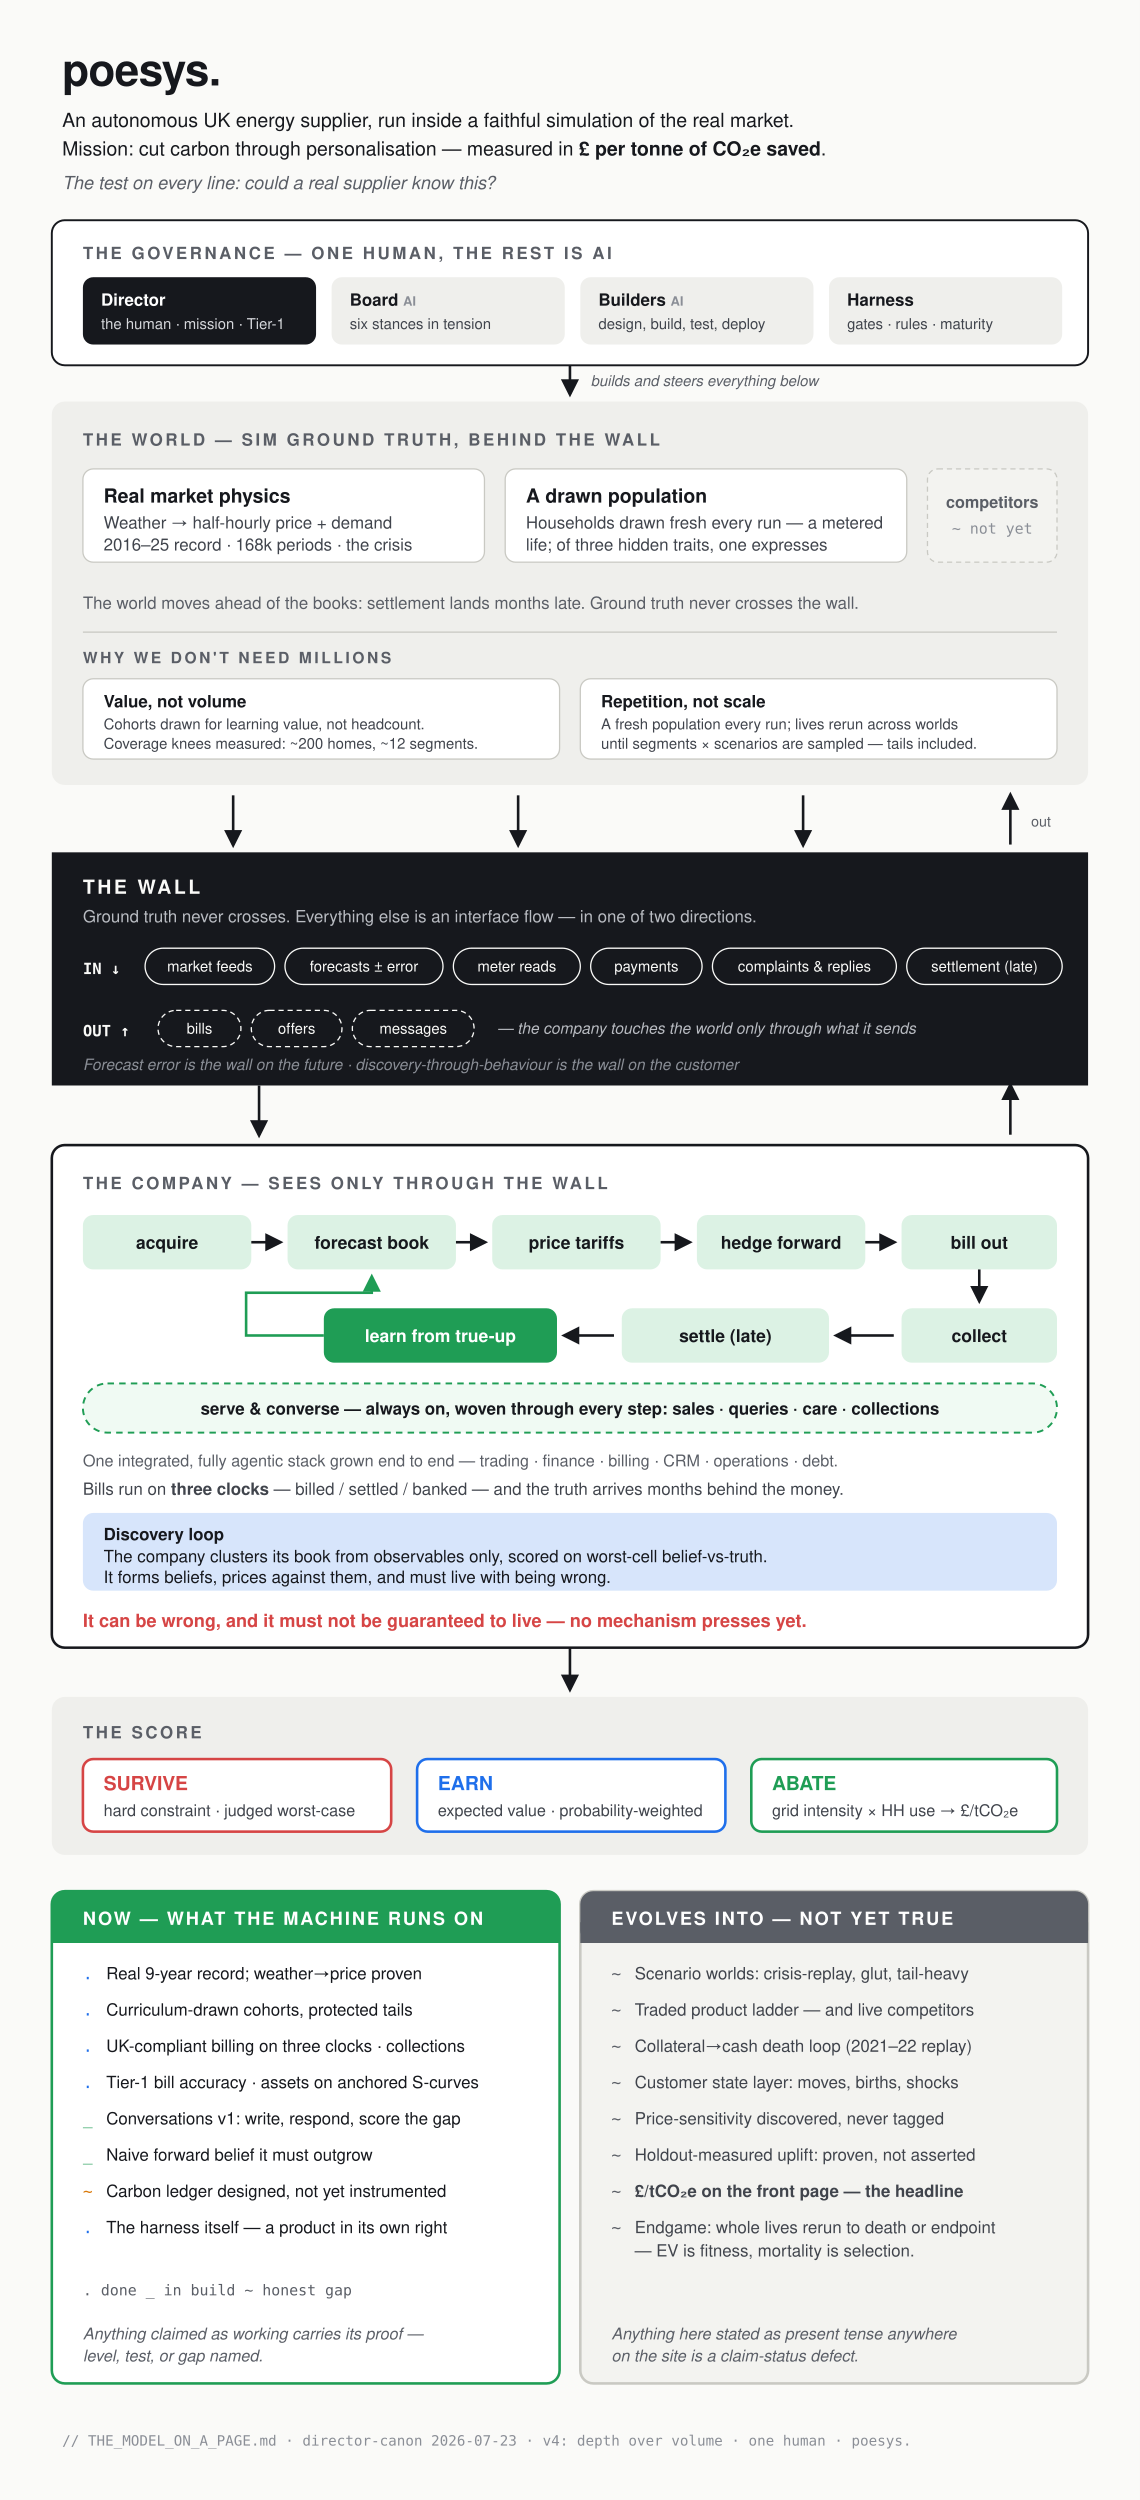
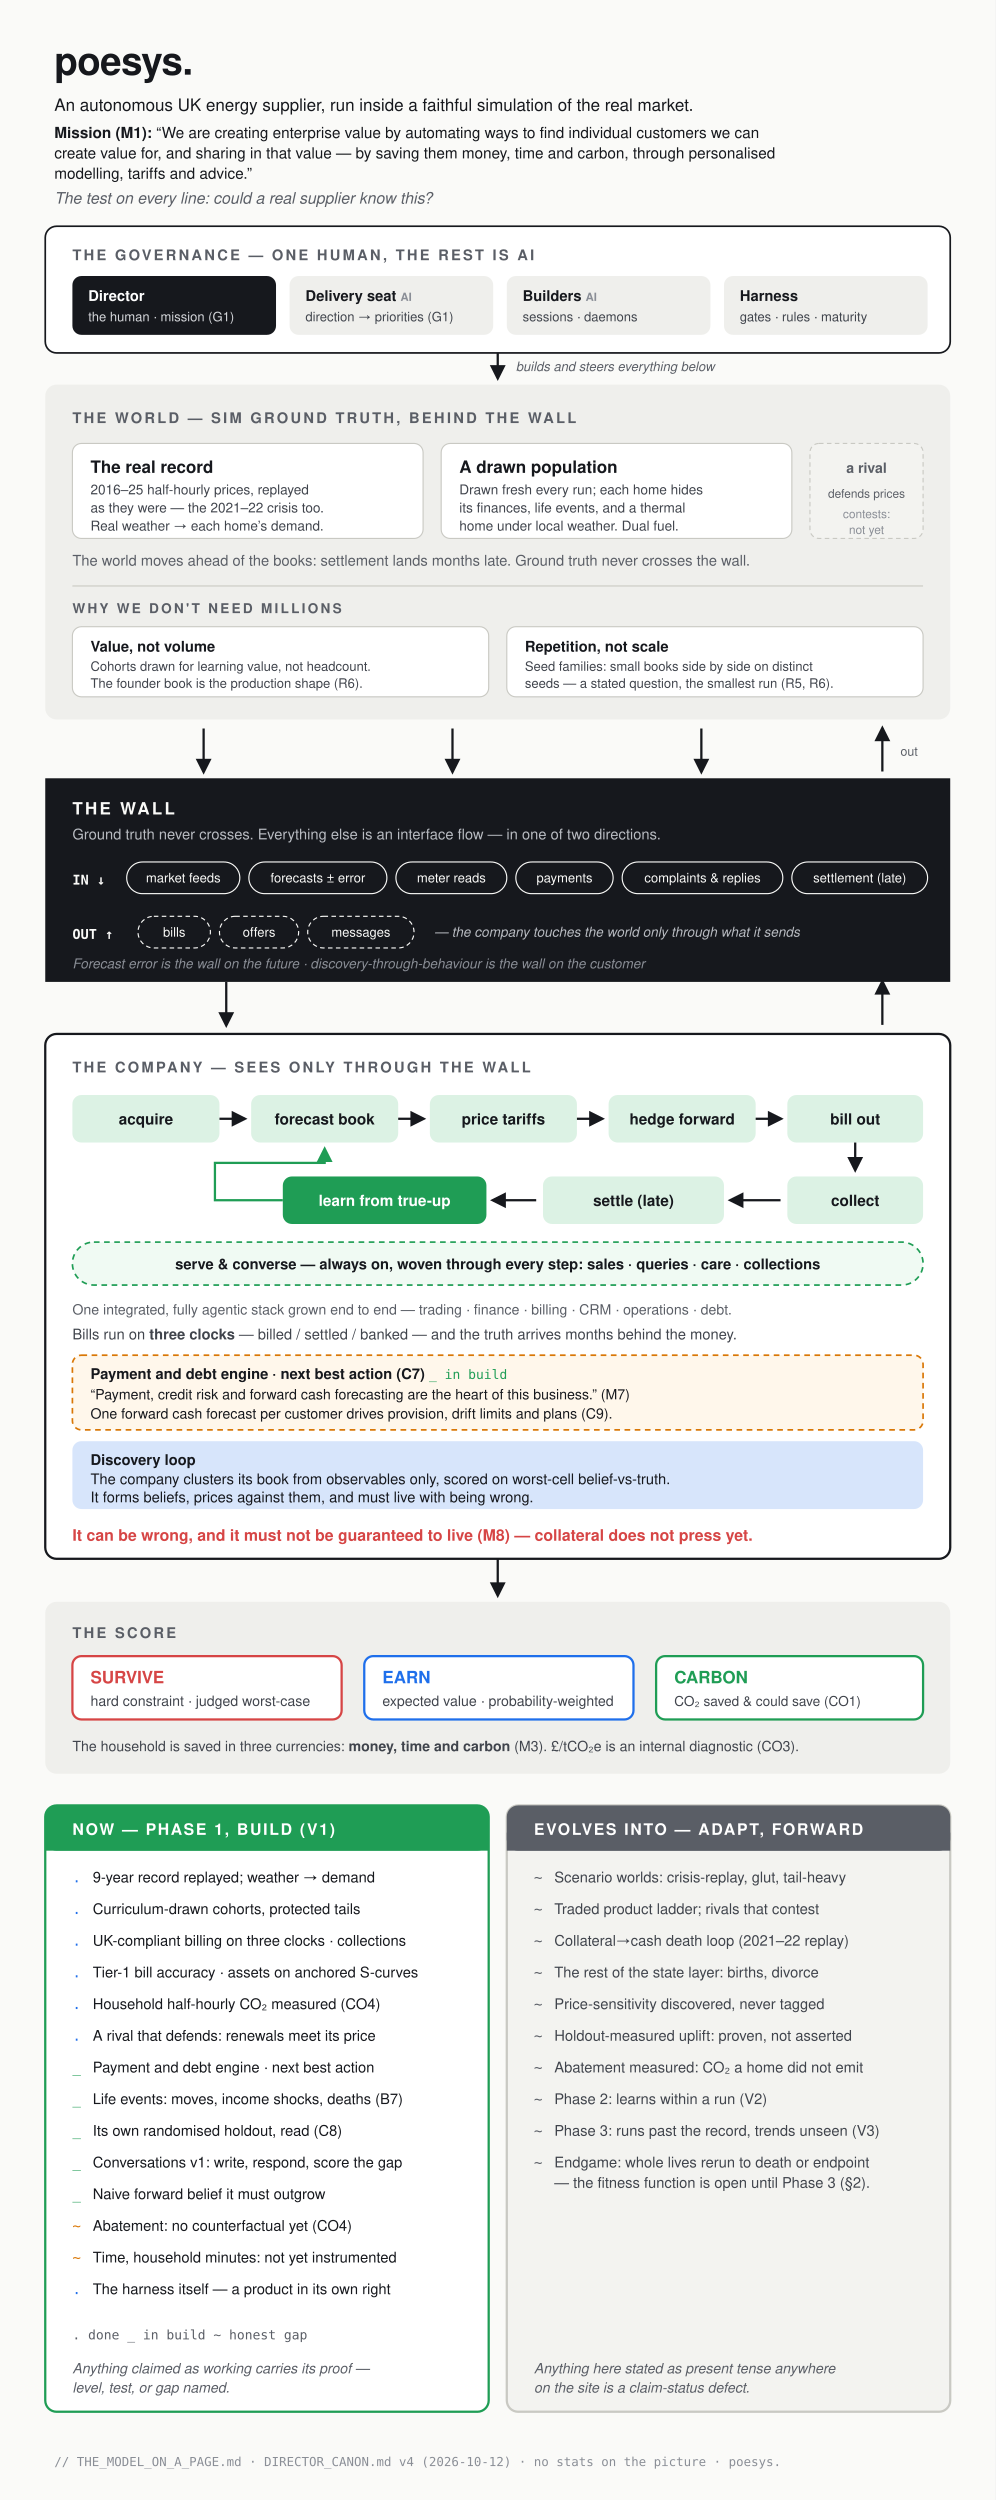
- <svg xmlns="http://www.w3.org/2000/svg" width="880" height="1930" viewBox="0 0 880 1930" font-family="'Helvetica Neue', Helvetica, Arial, sans-serif">
+ <svg xmlns="http://www.w3.org/2000/svg" width="880" height="2210" viewBox="0 0 880 2210" font-family="'Helvetica Neue', Helvetica, Arial, sans-serif">
  <defs>
    <marker id="arr" viewBox="0 0 10 10" refX="8" refY="5" markerWidth="7" markerHeight="7" orient="auto-start-reverse">
      <path d="M0,0 L10,5 L0,10 z" fill="#16181D" />
    </marker>
    <marker id="arrG" viewBox="0 0 10 10" refX="8" refY="5" markerWidth="7" markerHeight="7" orient="auto-start-reverse">
      <path d="M0,0 L10,5 L0,10 z" fill="#1F9D55" />
    </marker>
  </defs>
-   <rect width="880" height="1930" fill="#FAFAF8" />
+   <rect width="880" height="2210" fill="#FAFAF8" />
  <text x="48" y="66" font-size="34" font-weight="700" fill="#16181D" letter-spacing="-0.5">poesys.</text>
  <text x="48" y="98" font-size="15" fill="#16181D">An autonomous UK energy supplier, run inside a faithful simulation of the real market.</text>
-   <text x="48" y="120" font-size="15" fill="#16181D">Mission: cut carbon through personalisation — measured in <tspan font-weight="700">£ per tonne of CO₂e saved</tspan>.</text>
-   <text x="48" y="146" font-size="14" fill="#5A5E66" font-style="italic">The test on every line: could a real supplier know this?</text>
-   <rect x="40" y="170" width="800" height="112" rx="10" fill="#FFFFFF" stroke="#16181D" stroke-width="1.5" />
-   <text x="64" y="200" font-size="13" font-weight="700" fill="#5A5E66" letter-spacing="2">THE GOVERNANCE — ONE HUMAN, THE REST IS AI</text>
+   <text x="48" y="122" font-size="13.5" fill="#16181D">
+     <tspan font-weight="700">Mission (M1):</tspan> “We are creating enterprise value by automating ways to find individual customers we can</text>
+   <text x="48" y="140" font-size="13.5" fill="#16181D">create value for, and sharing in that value — by saving them money, time and carbon, through personalised</text>
+   <text x="48" y="158" font-size="13.5" fill="#16181D">modelling, tariffs and advice.”</text>
+   <text x="48" y="180" font-size="14" fill="#5A5E66" font-style="italic">The test on every line: could a real supplier know this?</text>
+   <rect x="40" y="200" width="800" height="112" rx="10" fill="#FFFFFF" stroke="#16181D" stroke-width="1.5" />
+   <text x="64" y="230" font-size="13" font-weight="700" fill="#5A5E66" letter-spacing="2">THE GOVERNANCE — ONE HUMAN, THE REST IS AI</text>
  <g>
-     <rect x="64" y="214" width="180" height="52" rx="8" fill="#16181D" />
-     <text x="78" y="236" font-size="13" font-weight="700" fill="#FFFFFF">Director</text>
-     <text x="78" y="254" font-size="11.5" fill="#D5D7DB">the human · mission · Tier-1</text>
-     <rect x="256" y="214" width="180" height="52" rx="8" fill="#EFEFEC" />
-     <text x="270" y="236" font-size="13" font-weight="700" fill="#16181D">Board <tspan font-size="10" fill="#8A8E96">AI</tspan>
+     <rect x="64" y="244" width="180" height="52" rx="8" fill="#16181D" />
+     <text x="78" y="266" font-size="13" font-weight="700" fill="#FFFFFF">Director</text>
+     <text x="78" y="284" font-size="11.5" fill="#D5D7DB">the human · mission (G1)</text>
+     <rect x="256" y="244" width="180" height="52" rx="8" fill="#EFEFEC" />
+     <text x="270" y="266" font-size="13" font-weight="700" fill="#16181D">Delivery seat <tspan font-size="10" fill="#8A8E96">AI</tspan>
    </text>
-     <text x="270" y="254" font-size="11.5" fill="#40444C">six stances in tension</text>
-     <rect x="448" y="214" width="180" height="52" rx="8" fill="#EFEFEC" />
-     <text x="462" y="236" font-size="13" font-weight="700" fill="#16181D">Builders <tspan font-size="10" fill="#8A8E96">AI</tspan>
+     <text x="270" y="284" font-size="11.5" fill="#40444C">direction → priorities (G1)</text>
+     <rect x="448" y="244" width="180" height="52" rx="8" fill="#EFEFEC" />
+     <text x="462" y="266" font-size="13" font-weight="700" fill="#16181D">Builders <tspan font-size="10" fill="#8A8E96">AI</tspan>
    </text>
-     <text x="462" y="254" font-size="11.5" fill="#40444C">design, build, test, deploy</text>
-     <rect x="640" y="214" width="180" height="52" rx="8" fill="#EFEFEC" />
-     <text x="654" y="236" font-size="13" font-weight="700" fill="#16181D">Harness</text>
-     <text x="654" y="254" font-size="11.5" fill="#40444C">gates · rules · maturity</text>
-   </g>
-   <line x1="440" y1="282" x2="440" y2="304" stroke="#16181D" stroke-width="2" marker-end="url(#arr)" />
-   <text x="456" y="298" font-size="11.5" fill="#5A5E66" font-style="italic">builds and steers everything below</text>
-   <rect x="40" y="310" width="800" height="296" rx="10" fill="#EFEFEC" />
-   <text x="64" y="344" font-size="13" font-weight="700" fill="#5A5E66" letter-spacing="2">THE WORLD — SIM GROUND TRUTH, BEHIND THE WALL</text>
-   <rect x="64" y="362" width="310" height="72" rx="8" fill="#FFFFFF" stroke="#C9C9C3" />
-   <text x="80" y="388" font-size="15" font-weight="700" fill="#16181D">Real market physics</text>
-   <text x="80" y="408" font-size="13" fill="#40444C">Weather → half-hourly price + demand</text>
-   <text x="80" y="425" font-size="13" fill="#40444C">2016–25 record · 168k periods · the crisis</text>
-   <rect x="390" y="362" width="310" height="72" rx="8" fill="#FFFFFF" stroke="#C9C9C3" />
-   <text x="406" y="388" font-size="15" font-weight="700" fill="#16181D">A drawn population</text>
-   <text x="406" y="408" font-size="13" fill="#40444C">Households drawn fresh every run — a metered</text>
-   <text x="406" y="425" font-size="13" fill="#40444C">life; of three hidden traits, one expresses</text>
-   <rect x="716" y="362" width="100" height="72" rx="8" fill="#F3F3F0" stroke="#C9C9C3" stroke-dasharray="4 3" />
-   <text x="766" y="392" font-size="12.5" font-weight="700" fill="#5A5E66" text-anchor="middle">competitors</text>
-   <text x="766" y="412" font-size="11.5" fill="#8A8E96" text-anchor="middle" font-family="'SF Mono', Menlo, Consolas, monospace">~ not yet</text>
-   <text x="64" y="470" font-size="13" fill="#5A5E66">The world moves ahead of the books: settlement lands months late. Ground truth never crosses the wall.</text>
-   <line x1="64" y1="488" x2="816" y2="488" stroke="#C9C9C3" stroke-width="1" />
-   <text x="64" y="512" font-size="12" font-weight="700" fill="#5A5E66" letter-spacing="2">WHY WE DON'T NEED MILLIONS</text>
-   <rect x="64" y="524" width="368" height="62" rx="8" fill="#FFFFFF" stroke="#C9C9C3" />
-   <text x="80" y="546" font-size="13" font-weight="700" fill="#16181D">Value, not volume</text>
-   <text x="80" y="563" font-size="11.5" fill="#40444C">Cohorts drawn for learning value, not headcount.</text>
-   <text x="80" y="578" font-size="11.5" fill="#40444C">Coverage knees measured: ~200 homes, ~12 segments.</text>
-   <rect x="448" y="524" width="368" height="62" rx="8" fill="#FFFFFF" stroke="#C9C9C3" />
-   <text x="464" y="546" font-size="13" font-weight="700" fill="#16181D">Repetition, not scale</text>
-   <text x="464" y="563" font-size="11.5" fill="#40444C">A fresh population every run; lives rerun across worlds</text>
-   <text x="464" y="578" font-size="11.5" fill="#40444C">until segments × scenarios are sampled — tails included.</text>
-   <line x1="180" y1="614" x2="180" y2="652" stroke="#16181D" stroke-width="2" marker-end="url(#arr)" />
-   <line x1="400" y1="614" x2="400" y2="652" stroke="#16181D" stroke-width="2" marker-end="url(#arr)" />
-   <line x1="620" y1="614" x2="620" y2="652" stroke="#16181D" stroke-width="2" marker-end="url(#arr)" />
-   <line x1="780" y1="652" x2="780" y2="614" stroke="#16181D" stroke-width="2" marker-end="url(#arr)" />
-   <text x="796" y="638" font-size="11" fill="#5A5E66">out</text>
-   <rect x="40" y="658" width="800" height="180" fill="#16181D" />
-   <text x="64" y="690" font-size="15" font-weight="700" fill="#FAFAF8" letter-spacing="2">THE WALL</text>
-   <text x="64" y="712" font-size="13" fill="#B9BCC2">Ground truth never crosses. Everything else is an interface flow — in one of two directions.</text>
-   <text x="64" y="752" font-family="'SF Mono', Menlo, Consolas, monospace" font-size="12" font-weight="700" fill="#FAFAF8">IN ↓</text>
+     <text x="462" y="284" font-size="11.5" fill="#40444C">sessions · daemons</text>
+     <rect x="640" y="244" width="180" height="52" rx="8" fill="#EFEFEC" />
+     <text x="654" y="266" font-size="13" font-weight="700" fill="#16181D">Harness</text>
+     <text x="654" y="284" font-size="11.5" fill="#40444C">gates · rules · maturity</text>
+   </g>
+   <line x1="440" y1="312" x2="440" y2="334" stroke="#16181D" stroke-width="2" marker-end="url(#arr)" />
+   <text x="456" y="328" font-size="11.5" fill="#5A5E66" font-style="italic">builds and steers everything below</text>
+   <rect x="40" y="340" width="800" height="296" rx="10" fill="#EFEFEC" />
+   <text x="64" y="374" font-size="13" font-weight="700" fill="#5A5E66" letter-spacing="2">THE WORLD — SIM GROUND TRUTH, BEHIND THE WALL</text>
+   <rect x="64" y="392" width="310" height="84" rx="8" fill="#FFFFFF" stroke="#C9C9C3" />
+   <text x="80" y="418" font-size="15" font-weight="700" fill="#16181D">The real record</text>
+   <text x="80" y="437" font-size="12" fill="#40444C">2016–25 half-hourly prices, replayed</text>
+   <text x="80" y="453" font-size="12" fill="#40444C">as they were — the 2021–22 crisis too.</text>
+   <text x="80" y="469" font-size="12" fill="#40444C">Real weather → each home’s demand.</text>
+   <rect x="390" y="392" width="310" height="84" rx="8" fill="#FFFFFF" stroke="#C9C9C3" />
+   <text x="406" y="418" font-size="15" font-weight="700" fill="#16181D">A drawn population</text>
+   <text x="406" y="437" font-size="12" fill="#40444C">Drawn fresh every run; each home hides</text>
+   <text x="406" y="453" font-size="12" fill="#40444C">its finances, life events, and a thermal</text>
+   <text x="406" y="469" font-size="12" fill="#40444C">home under local weather. Dual fuel.</text>
+   <rect x="716" y="392" width="100" height="84" rx="8" fill="#F3F3F0" stroke="#C9C9C3" stroke-dasharray="4 3" />
+   <text x="766" y="418" font-size="12.5" font-weight="700" fill="#5A5E66" text-anchor="middle">a rival</text>
+   <text x="766" y="440" font-size="10.5" fill="#5A5E66" text-anchor="middle">defends prices</text>
+   <text x="766" y="458" font-size="10.5" fill="#8A8E96" text-anchor="middle">contests:</text>
+   <text x="766" y="472" font-size="10.5" fill="#8A8E96" text-anchor="middle">not yet</text>
+   <text x="64" y="500" font-size="13" fill="#5A5E66">The world moves ahead of the books: settlement lands months late. Ground truth never crosses the wall.</text>
+   <line x1="64" y1="518" x2="816" y2="518" stroke="#C9C9C3" stroke-width="1" />
+   <text x="64" y="542" font-size="12" font-weight="700" fill="#5A5E66" letter-spacing="2">WHY WE DON'T NEED MILLIONS</text>
+   <rect x="64" y="554" width="368" height="62" rx="8" fill="#FFFFFF" stroke="#C9C9C3" />
+   <text x="80" y="576" font-size="13" font-weight="700" fill="#16181D">Value, not volume</text>
+   <text x="80" y="593" font-size="11.5" fill="#40444C">Cohorts drawn for learning value, not headcount.</text>
+   <text x="80" y="608" font-size="11.5" fill="#40444C">The founder book is the production shape (R6).</text>
+   <rect x="448" y="554" width="368" height="62" rx="8" fill="#FFFFFF" stroke="#C9C9C3" />
+   <text x="464" y="576" font-size="13" font-weight="700" fill="#16181D">Repetition, not scale</text>
+   <text x="464" y="593" font-size="11.5" fill="#40444C">Seed families: small books side by side on distinct</text>
+   <text x="464" y="608" font-size="11.5" fill="#40444C">seeds — a stated question, the smallest run (R5, R6).</text>
+   <line x1="180" y1="644" x2="180" y2="682" stroke="#16181D" stroke-width="2" marker-end="url(#arr)" />
+   <line x1="400" y1="644" x2="400" y2="682" stroke="#16181D" stroke-width="2" marker-end="url(#arr)" />
+   <line x1="620" y1="644" x2="620" y2="682" stroke="#16181D" stroke-width="2" marker-end="url(#arr)" />
+   <line x1="780" y1="682" x2="780" y2="644" stroke="#16181D" stroke-width="2" marker-end="url(#arr)" />
+   <text x="796" y="668" font-size="11" fill="#5A5E66">out</text>
+   <rect x="40" y="688" width="800" height="180" fill="#16181D" />
+   <text x="64" y="720" font-size="15" font-weight="700" fill="#FAFAF8" letter-spacing="2">THE WALL</text>
+   <text x="64" y="742" font-size="13" fill="#B9BCC2">Ground truth never crosses. Everything else is an interface flow — in one of two directions.</text>
+   <text x="64" y="782" font-family="'SF Mono', Menlo, Consolas, monospace" font-size="12" font-weight="700" fill="#FAFAF8">IN ↓</text>
  <g font-size="11.5" fill="#FAFAF8">
-     <rect x="112" y="732" width="100" height="28" rx="14" fill="none" stroke="#FAFAF8" />
-     <text x="162" y="750" text-anchor="middle">market feeds</text>
-     <rect x="220" y="732" width="122" height="28" rx="14" fill="none" stroke="#FAFAF8" />
-     <text x="281" y="750" text-anchor="middle">forecasts ± error</text>
-     <rect x="350" y="732" width="98" height="28" rx="14" fill="none" stroke="#FAFAF8" />
-     <text x="399" y="750" text-anchor="middle">meter reads</text>
-     <rect x="456" y="732" width="86" height="28" rx="14" fill="none" stroke="#FAFAF8" />
-     <text x="499" y="750" text-anchor="middle">payments</text>
-     <rect x="550" y="732" width="142" height="28" rx="14" fill="none" stroke="#FAFAF8" />
-     <text x="621" y="750" text-anchor="middle">complaints &amp; replies</text>
-     <rect x="700" y="732" width="120" height="28" rx="14" fill="none" stroke="#FAFAF8" />
-     <text x="760" y="750" text-anchor="middle">settlement (late)</text>
-   </g>
-   <text x="64" y="800" font-family="'SF Mono', Menlo, Consolas, monospace" font-size="12" font-weight="700" fill="#FAFAF8">OUT ↑</text>
+     <rect x="112" y="762" width="100" height="28" rx="14" fill="none" stroke="#FAFAF8" />
+     <text x="162" y="780" text-anchor="middle">market feeds</text>
+     <rect x="220" y="762" width="122" height="28" rx="14" fill="none" stroke="#FAFAF8" />
+     <text x="281" y="780" text-anchor="middle">forecasts ± error</text>
+     <rect x="350" y="762" width="98" height="28" rx="14" fill="none" stroke="#FAFAF8" />
+     <text x="399" y="780" text-anchor="middle">meter reads</text>
+     <rect x="456" y="762" width="86" height="28" rx="14" fill="none" stroke="#FAFAF8" />
+     <text x="499" y="780" text-anchor="middle">payments</text>
+     <rect x="550" y="762" width="142" height="28" rx="14" fill="none" stroke="#FAFAF8" />
+     <text x="621" y="780" text-anchor="middle">complaints &amp; replies</text>
+     <rect x="700" y="762" width="120" height="28" rx="14" fill="none" stroke="#FAFAF8" />
+     <text x="760" y="780" text-anchor="middle">settlement (late)</text>
+   </g>
+   <text x="64" y="830" font-family="'SF Mono', Menlo, Consolas, monospace" font-size="12" font-weight="700" fill="#FAFAF8">OUT ↑</text>
  <g font-size="11.5" fill="#FAFAF8">
-     <rect x="122" y="780" width="64" height="28" rx="14" fill="none" stroke="#FAFAF8" stroke-dasharray="4 3" />
-     <text x="154" y="798" text-anchor="middle">bills</text>
-     <rect x="194" y="780" width="70" height="28" rx="14" fill="none" stroke="#FAFAF8" stroke-dasharray="4 3" />
-     <text x="229" y="798" text-anchor="middle">offers</text>
-     <rect x="272" y="780" width="94" height="28" rx="14" fill="none" stroke="#FAFAF8" stroke-dasharray="4 3" />
-     <text x="319" y="798" text-anchor="middle">messages</text>
-   </g>
-   <text x="384" y="798" font-size="12" fill="#B9BCC2" font-style="italic">— the company touches the world only through what it sends</text>
-   <text x="64" y="826" font-size="12" fill="#8A8E96" font-style="italic">Forecast error is the wall on the future · discovery-through-behaviour is the wall on the customer</text>
-   <line x1="200" y1="838" x2="200" y2="876" stroke="#16181D" stroke-width="2" marker-end="url(#arr)" />
-   <line x1="780" y1="876" x2="780" y2="838" stroke="#16181D" stroke-width="2" marker-end="url(#arr)" />
-   <rect x="40" y="884" width="800" height="388" rx="10" fill="#FFFFFF" stroke="#16181D" stroke-width="2" />
-   <text x="64" y="918" font-size="13" font-weight="700" fill="#5A5E66" letter-spacing="2">THE COMPANY — SEES ONLY THROUGH THE WALL</text>
+     <rect x="122" y="810" width="64" height="28" rx="14" fill="none" stroke="#FAFAF8" stroke-dasharray="4 3" />
+     <text x="154" y="828" text-anchor="middle">bills</text>
+     <rect x="194" y="810" width="70" height="28" rx="14" fill="none" stroke="#FAFAF8" stroke-dasharray="4 3" />
+     <text x="229" y="828" text-anchor="middle">offers</text>
+     <rect x="272" y="810" width="94" height="28" rx="14" fill="none" stroke="#FAFAF8" stroke-dasharray="4 3" />
+     <text x="319" y="828" text-anchor="middle">messages</text>
+   </g>
+   <text x="384" y="828" font-size="12" fill="#B9BCC2" font-style="italic">— the company touches the world only through what it sends</text>
+   <text x="64" y="856" font-size="12" fill="#8A8E96" font-style="italic">Forecast error is the wall on the future · discovery-through-behaviour is the wall on the customer</text>
+   <line x1="200" y1="868" x2="200" y2="906" stroke="#16181D" stroke-width="2" marker-end="url(#arr)" />
+   <line x1="780" y1="906" x2="780" y2="868" stroke="#16181D" stroke-width="2" marker-end="url(#arr)" />
+   <rect x="40" y="914" width="800" height="464" rx="10" fill="#FFFFFF" stroke="#16181D" stroke-width="2" />
+   <text x="64" y="948" font-size="13" font-weight="700" fill="#5A5E66" letter-spacing="2">THE COMPANY — SEES ONLY THROUGH THE WALL</text>
  <g font-size="13.5" font-weight="600" fill="#16181D">
-     <rect x="64" y="938" width="130" height="42" rx="8" fill="#DCF2E4" />
-     <text x="129" y="964" text-anchor="middle">acquire</text>
-     <rect x="222" y="938" width="130" height="42" rx="8" fill="#DCF2E4" />
-     <text x="287" y="964" text-anchor="middle">forecast book</text>
-     <rect x="380" y="938" width="130" height="42" rx="8" fill="#DCF2E4" />
-     <text x="445" y="964" text-anchor="middle">price tariffs</text>
-     <rect x="538" y="938" width="130" height="42" rx="8" fill="#DCF2E4" />
-     <text x="603" y="964" text-anchor="middle">hedge forward</text>
-     <rect x="696" y="938" width="120" height="42" rx="8" fill="#DCF2E4" />
-     <text x="756" y="964" text-anchor="middle">bill out</text>
+     <rect x="64" y="968" width="130" height="42" rx="8" fill="#DCF2E4" />
+     <text x="129" y="994" text-anchor="middle">acquire</text>
+     <rect x="222" y="968" width="130" height="42" rx="8" fill="#DCF2E4" />
+     <text x="287" y="994" text-anchor="middle">forecast book</text>
+     <rect x="380" y="968" width="130" height="42" rx="8" fill="#DCF2E4" />
+     <text x="445" y="994" text-anchor="middle">price tariffs</text>
+     <rect x="538" y="968" width="130" height="42" rx="8" fill="#DCF2E4" />
+     <text x="603" y="994" text-anchor="middle">hedge forward</text>
+     <rect x="696" y="968" width="120" height="42" rx="8" fill="#DCF2E4" />
+     <text x="756" y="994" text-anchor="middle">bill out</text>
  </g>
  <g stroke="#16181D" stroke-width="2">
-     <line x1="194" y1="959" x2="216" y2="959" marker-end="url(#arr)" />
-     <line x1="352" y1="959" x2="374" y2="959" marker-end="url(#arr)" />
-     <line x1="510" y1="959" x2="532" y2="959" marker-end="url(#arr)" />
-     <line x1="668" y1="959" x2="690" y2="959" marker-end="url(#arr)" />
-   </g>
-   <path d="M 756 980 L 756 1004" stroke="#16181D" stroke-width="2" fill="none" marker-end="url(#arr)" />
+     <line x1="194" y1="989" x2="216" y2="989" marker-end="url(#arr)" />
+     <line x1="352" y1="989" x2="374" y2="989" marker-end="url(#arr)" />
+     <line x1="510" y1="989" x2="532" y2="989" marker-end="url(#arr)" />
+     <line x1="668" y1="989" x2="690" y2="989" marker-end="url(#arr)" />
+   </g>
+   <path d="M 756 1010 L 756 1034" stroke="#16181D" stroke-width="2" fill="none" marker-end="url(#arr)" />
  <g font-size="13.5" font-weight="600" fill="#16181D">
-     <rect x="696" y="1010" width="120" height="42" rx="8" fill="#DCF2E4" />
-     <text x="756" y="1036" text-anchor="middle">collect</text>
-     <rect x="480" y="1010" width="160" height="42" rx="8" fill="#DCF2E4" />
-     <text x="560" y="1036" text-anchor="middle">settle (late)</text>
-     <rect x="250" y="1010" width="180" height="42" rx="8" fill="#1F9D55" />
-     <text x="340" y="1036" text-anchor="middle" fill="#FFFFFF">learn from true-up</text>
+     <rect x="696" y="1040" width="120" height="42" rx="8" fill="#DCF2E4" />
+     <text x="756" y="1066" text-anchor="middle">collect</text>
+     <rect x="480" y="1040" width="160" height="42" rx="8" fill="#DCF2E4" />
+     <text x="560" y="1066" text-anchor="middle">settle (late)</text>
+     <rect x="250" y="1040" width="180" height="42" rx="8" fill="#1F9D55" />
+     <text x="340" y="1066" text-anchor="middle" fill="#FFFFFF">learn from true-up</text>
  </g>
  <g stroke="#16181D" stroke-width="2">
-     <line x1="690" y1="1031" x2="646" y2="1031" marker-end="url(#arr)" />
-     <line x1="474" y1="1031" x2="436" y2="1031" marker-end="url(#arr)" />
-   </g>
-   <path d="M 250 1031 L 190 1031 L 190 998 L 287 998 L 287 986" stroke="#1F9D55" stroke-width="2" fill="none" marker-end="url(#arrG)" />
-   <rect x="64" y="1068" width="752" height="38" rx="19" fill="#F0FAF3" stroke="#1F9D55" stroke-width="1.5" stroke-dasharray="5 4" />
-   <text x="440" y="1092" font-size="13" font-weight="600" fill="#16181D" text-anchor="middle">serve &amp; converse — always on, woven through every step: sales · queries · care · collections</text>
-   <text x="64" y="1132" font-size="12.5" fill="#5A5E66">One integrated, fully agentic stack grown end to end — trading · finance · billing · CRM · operations · debt.</text>
-   <text x="64" y="1154" font-size="13" fill="#40444C">Bills run on <tspan font-weight="700">three clocks</tspan> — billed / settled / banked — and the truth arrives months behind the money.</text>
-   <rect x="64" y="1168" width="752" height="60" rx="8" fill="#D7E5FB" />
-   <text x="80" y="1189" font-size="13" font-weight="700" fill="#16181D">Discovery loop</text>
-   <text x="80" y="1206" font-size="13" fill="#16181D">The company clusters its book from observables only, scored on worst-cell belief-vs-truth.</text>
-   <text x="80" y="1222" font-size="13" fill="#16181D">It forms beliefs, prices against them, and must live with being wrong.</text>
-   <text x="64" y="1256" font-size="14" font-weight="700" fill="#D64545">It can be wrong, and it must not be guaranteed to live — no mechanism presses yet.</text>
-   <line x1="440" y1="1272" x2="440" y2="1304" stroke="#16181D" stroke-width="2" marker-end="url(#arr)" />
-   <rect x="40" y="1310" width="800" height="122" rx="10" fill="#EFEFEC" />
-   <text x="64" y="1342" font-size="13" font-weight="700" fill="#5A5E66" letter-spacing="2">THE SCORE</text>
-   <rect x="64" y="1358" width="238" height="56" rx="8" fill="#FFFFFF" stroke="#D64545" stroke-width="2" />
-   <text x="80" y="1382" font-size="15" font-weight="700" fill="#D64545">SURVIVE</text>
-   <text x="80" y="1402" font-size="12.5" fill="#40444C">hard constraint · judged worst-case</text>
-   <rect x="322" y="1358" width="238" height="56" rx="8" fill="#FFFFFF" stroke="#1F6FEB" stroke-width="2" />
-   <text x="338" y="1382" font-size="15" font-weight="700" fill="#1F6FEB">EARN</text>
-   <text x="338" y="1402" font-size="12.5" fill="#40444C">expected value · probability-weighted</text>
-   <rect x="580" y="1358" width="236" height="56" rx="8" fill="#FFFFFF" stroke="#1F9D55" stroke-width="2" />
-   <text x="596" y="1382" font-size="15" font-weight="700" fill="#1F9D55">ABATE</text>
-   <text x="596" y="1402" font-size="12.5" fill="#40444C">grid intensity × HH use → £/tCO₂e</text>
-   <rect x="40" y="1460" width="392" height="380" rx="10" fill="#FFFFFF" stroke="#1F9D55" stroke-width="2" />
-   <rect x="40" y="1460" width="392" height="40" rx="10" fill="#1F9D55" />
-   <rect x="40" y="1484" width="392" height="16" fill="#1F9D55" />
-   <text x="64" y="1486" font-size="14" font-weight="700" fill="#FFFFFF" letter-spacing="1.5">NOW — WHAT THE MACHINE RUNS ON</text>
+     <line x1="690" y1="1061" x2="646" y2="1061" marker-end="url(#arr)" />
+     <line x1="474" y1="1061" x2="436" y2="1061" marker-end="url(#arr)" />
+   </g>
+   <path d="M 250 1061 L 190 1061 L 190 1028 L 287 1028 L 287 1016" stroke="#1F9D55" stroke-width="2" fill="none" marker-end="url(#arrG)" />
+   <rect x="64" y="1098" width="752" height="38" rx="19" fill="#F0FAF3" stroke="#1F9D55" stroke-width="1.5" stroke-dasharray="5 4" />
+   <text x="440" y="1122" font-size="13" font-weight="600" fill="#16181D" text-anchor="middle">serve &amp; converse — always on, woven through every step: sales · queries · care · collections</text>
+   <text x="64" y="1162" font-size="12.5" fill="#5A5E66">One integrated, fully agentic stack grown end to end — trading · finance · billing · CRM · operations · debt.</text>
+   <text x="64" y="1184" font-size="13" fill="#40444C">Bills run on <tspan font-weight="700">three clocks</tspan> — billed / settled / banked — and the truth arrives months behind the money.</text>
+   <rect x="64" y="1198" width="752" height="66" rx="8" fill="#FFF7EB" stroke="#D97706" stroke-width="1.5" stroke-dasharray="5 4" />
+   <text x="80" y="1219" font-size="13" font-weight="700" fill="#16181D">Payment and debt engine · next best action (C7) <tspan font-family="'SF Mono', Menlo, Consolas, monospace" font-size="11.5" font-weight="400" fill="#1F9D55">_ in build</tspan>
+   </text>
+   <text x="80" y="1237" font-size="12.5" fill="#16181D">“Payment, credit risk and forward cash forecasting are the heart of this business.” (M7)</text>
+   <text x="80" y="1254" font-size="12.5" fill="#16181D">One forward cash forecast per customer drives provision, drift limits and plans (C9).</text>
+   <rect x="64" y="1274" width="752" height="60" rx="8" fill="#D7E5FB" />
+   <text x="80" y="1295" font-size="13" font-weight="700" fill="#16181D">Discovery loop</text>
+   <text x="80" y="1312" font-size="13" fill="#16181D">The company clusters its book from observables only, scored on worst-cell belief-vs-truth.</text>
+   <text x="80" y="1328" font-size="13" fill="#16181D">It forms beliefs, prices against them, and must live with being wrong.</text>
+   <text x="64" y="1362" font-size="14" font-weight="700" fill="#D64545">It can be wrong, and it must not be guaranteed to live (M8) — collateral does not press yet.</text>
+   <line x1="440" y1="1378" x2="440" y2="1410" stroke="#16181D" stroke-width="2" marker-end="url(#arr)" />
+   <rect x="40" y="1416" width="800" height="152" rx="10" fill="#EFEFEC" />
+   <text x="64" y="1448" font-size="13" font-weight="700" fill="#5A5E66" letter-spacing="2">THE SCORE</text>
+   <rect x="64" y="1464" width="238" height="56" rx="8" fill="#FFFFFF" stroke="#D64545" stroke-width="2" />
+   <text x="80" y="1488" font-size="15" font-weight="700" fill="#D64545">SURVIVE</text>
+   <text x="80" y="1508" font-size="12.5" fill="#40444C">hard constraint · judged worst-case</text>
+   <rect x="322" y="1464" width="238" height="56" rx="8" fill="#FFFFFF" stroke="#1F6FEB" stroke-width="2" />
+   <text x="338" y="1488" font-size="15" font-weight="700" fill="#1F6FEB">EARN</text>
+   <text x="338" y="1508" font-size="12.5" fill="#40444C">expected value · probability-weighted</text>
+   <rect x="580" y="1464" width="236" height="56" rx="8" fill="#FFFFFF" stroke="#1F9D55" stroke-width="2" />
+   <text x="596" y="1488" font-size="15" font-weight="700" fill="#1F9D55">CARBON</text>
+   <text x="596" y="1508" font-size="12" fill="#40444C">CO₂ saved &amp; could save (CO1)</text>
+   <text x="64" y="1548" font-size="12.5" fill="#40444C">The household is saved in three currencies: <tspan font-weight="700">money, time and carbon</tspan> (M3). £/tCO₂e is an internal diagnostic (CO3).</text>
+   <rect x="40" y="1596" width="392" height="536" rx="10" fill="#FFFFFF" stroke="#1F9D55" stroke-width="2" />
+   <rect x="40" y="1596" width="392" height="40" rx="10" fill="#1F9D55" />
+   <rect x="40" y="1620" width="392" height="16" fill="#1F9D55" />
+   <text x="64" y="1622" font-size="14" font-weight="700" fill="#FFFFFF" letter-spacing="1.5">NOW — PHASE 1, BUILD (V1)</text>
  <g font-family="'SF Mono', Menlo, Consolas, monospace" font-size="12.5">
-     <text x="64" y="1528" fill="#1F6FEB">.</text>
-     <text x="82" y="1528" font-family="'Helvetica Neue', Helvetica, Arial, sans-serif" font-size="13" fill="#16181D">Real 9-year record; weather→price proven</text>
-     <text x="64" y="1556" fill="#1F6FEB">.</text>
-     <text x="82" y="1556" font-family="'Helvetica Neue', Helvetica, Arial, sans-serif" font-size="13" fill="#16181D">Curriculum-drawn cohorts, protected tails</text>
-     <text x="64" y="1584" fill="#1F6FEB">.</text>
-     <text x="82" y="1584" font-family="'Helvetica Neue', Helvetica, Arial, sans-serif" font-size="13" fill="#16181D">UK-compliant billing on three clocks · collections</text>
-     <text x="64" y="1612" fill="#1F6FEB">.</text>
-     <text x="82" y="1612" font-family="'Helvetica Neue', Helvetica, Arial, sans-serif" font-size="13" fill="#16181D">Tier-1 bill accuracy · assets on anchored S-curves</text>
-     <text x="64" y="1640" fill="#1F9D55">_</text>
-     <text x="82" y="1640" font-family="'Helvetica Neue', Helvetica, Arial, sans-serif" font-size="13" fill="#16181D">Conversations v1: write, respond, score the gap</text>
-     <text x="64" y="1668" fill="#1F9D55">_</text>
-     <text x="82" y="1668" font-family="'Helvetica Neue', Helvetica, Arial, sans-serif" font-size="13" fill="#16181D">Naive forward belief it must outgrow</text>
-     <text x="64" y="1696" fill="#D97706">~</text>
-     <text x="82" y="1696" font-family="'Helvetica Neue', Helvetica, Arial, sans-serif" font-size="13" fill="#16181D">Carbon ledger designed, not yet instrumented</text>
-     <text x="64" y="1724" fill="#1F6FEB">.</text>
-     <text x="82" y="1724" font-family="'Helvetica Neue', Helvetica, Arial, sans-serif" font-size="13" fill="#16181D">The harness itself — a product in its own right</text>
+     <text x="64" y="1664" fill="#1F6FEB">.</text>
+     <text x="82" y="1664" font-family="'Helvetica Neue', Helvetica, Arial, sans-serif" font-size="13" fill="#16181D">9-year record replayed; weather → demand</text>
+     <text x="64" y="1692" fill="#1F6FEB">.</text>
+     <text x="82" y="1692" font-family="'Helvetica Neue', Helvetica, Arial, sans-serif" font-size="13" fill="#16181D">Curriculum-drawn cohorts, protected tails</text>
+     <text x="64" y="1720" fill="#1F6FEB">.</text>
+     <text x="82" y="1720" font-family="'Helvetica Neue', Helvetica, Arial, sans-serif" font-size="13" fill="#16181D">UK-compliant billing on three clocks · collections</text>
+     <text x="64" y="1748" fill="#1F6FEB">.</text>
+     <text x="82" y="1748" font-family="'Helvetica Neue', Helvetica, Arial, sans-serif" font-size="13" fill="#16181D">Tier-1 bill accuracy · assets on anchored S-curves</text>
+     <text x="64" y="1776" fill="#1F6FEB">.</text>
+     <text x="82" y="1776" font-family="'Helvetica Neue', Helvetica, Arial, sans-serif" font-size="13" fill="#16181D">Household half-hourly CO₂ measured (CO4)</text>
+     <text x="64" y="1804" fill="#1F6FEB">.</text>
+     <text x="82" y="1804" font-family="'Helvetica Neue', Helvetica, Arial, sans-serif" font-size="13" fill="#16181D">A rival that defends: renewals meet its price</text>
+     <text x="64" y="1832" fill="#1F9D55">_</text>
+     <text x="82" y="1832" font-family="'Helvetica Neue', Helvetica, Arial, sans-serif" font-size="13" fill="#16181D">Payment and debt engine · next best action</text>
+     <text x="64" y="1860" fill="#1F9D55">_</text>
+     <text x="82" y="1860" font-family="'Helvetica Neue', Helvetica, Arial, sans-serif" font-size="13" fill="#16181D">Life events: moves, income shocks, deaths (B7)</text>
+     <text x="64" y="1888" fill="#1F9D55">_</text>
+     <text x="82" y="1888" font-family="'Helvetica Neue', Helvetica, Arial, sans-serif" font-size="13" fill="#16181D">Its own randomised holdout, read (C8)</text>
+     <text x="64" y="1916" fill="#1F9D55">_</text>
+     <text x="82" y="1916" font-family="'Helvetica Neue', Helvetica, Arial, sans-serif" font-size="13" fill="#16181D">Conversations v1: write, respond, score the gap</text>
+     <text x="64" y="1944" fill="#1F9D55">_</text>
+     <text x="82" y="1944" font-family="'Helvetica Neue', Helvetica, Arial, sans-serif" font-size="13" fill="#16181D">Naive forward belief it must outgrow</text>
+     <text x="64" y="1972" fill="#D97706">~</text>
+     <text x="82" y="1972" font-family="'Helvetica Neue', Helvetica, Arial, sans-serif" font-size="13" fill="#16181D">Abatement: no counterfactual yet (CO4)</text>
+     <text x="64" y="2000" fill="#D97706">~</text>
+     <text x="82" y="2000" font-family="'Helvetica Neue', Helvetica, Arial, sans-serif" font-size="13" fill="#16181D">Time, household minutes: not yet instrumented</text>
+     <text x="64" y="2028" fill="#1F6FEB">.</text>
+     <text x="82" y="2028" font-family="'Helvetica Neue', Helvetica, Arial, sans-serif" font-size="13" fill="#16181D">The harness itself — a product in its own right</text>
  </g>
  <g font-family="'SF Mono', Menlo, Consolas, monospace" font-size="11.5" fill="#5A5E66">
-     <text x="64" y="1772">. done   _ in build   ~ honest gap</text>
-   </g>
-   <text x="64" y="1806" font-size="12.5" fill="#5A5E66" font-style="italic">Anything claimed as working carries its proof —</text>
-   <text x="64" y="1823" font-size="12.5" fill="#5A5E66" font-style="italic">level, test, or gap named.</text>
-   <rect x="448" y="1460" width="392" height="380" rx="10" fill="#F3F3F0" stroke="#C9C9C3" stroke-width="2" />
-   <rect x="448" y="1460" width="392" height="40" rx="10" fill="#5A5E66" />
-   <rect x="448" y="1484" width="392" height="16" fill="#5A5E66" />
-   <text x="472" y="1486" font-size="14" font-weight="700" fill="#FFFFFF" letter-spacing="1.5">EVOLVES INTO — NOT YET TRUE</text>
+     <text x="64" y="2068">. done   _ in build   ~ honest gap</text>
+   </g>
+   <text x="64" y="2098" font-size="12.5" fill="#5A5E66" font-style="italic">Anything claimed as working carries its proof —</text>
+   <text x="64" y="2115" font-size="12.5" fill="#5A5E66" font-style="italic">level, test, or gap named.</text>
+   <rect x="448" y="1596" width="392" height="536" rx="10" fill="#F3F3F0" stroke="#C9C9C3" stroke-width="2" />
+   <rect x="448" y="1596" width="392" height="40" rx="10" fill="#5A5E66" />
+   <rect x="448" y="1620" width="392" height="16" fill="#5A5E66" />
+   <text x="472" y="1622" font-size="14" font-weight="700" fill="#FFFFFF" letter-spacing="1.5">EVOLVES INTO — ADAPT, FORWARD</text>
  <g font-family="'SF Mono', Menlo, Consolas, monospace" font-size="12.5" fill="#5A5E66">
-     <text x="472" y="1528">~</text>
-     <text x="490" y="1528" font-family="'Helvetica Neue', Helvetica, Arial, sans-serif" font-size="13" fill="#40444C">Scenario worlds: crisis-replay, glut, tail-heavy</text>
-     <text x="472" y="1556">~</text>
-     <text x="490" y="1556" font-family="'Helvetica Neue', Helvetica, Arial, sans-serif" font-size="13" fill="#40444C">Traded product ladder — and live competitors</text>
-     <text x="472" y="1584">~</text>
-     <text x="490" y="1584" font-family="'Helvetica Neue', Helvetica, Arial, sans-serif" font-size="13" fill="#40444C">Collateral→cash death loop (2021–22 replay)</text>
-     <text x="472" y="1612">~</text>
-     <text x="490" y="1612" font-family="'Helvetica Neue', Helvetica, Arial, sans-serif" font-size="13" fill="#40444C">Customer state layer: moves, births, shocks</text>
-     <text x="472" y="1640">~</text>
-     <text x="490" y="1640" font-family="'Helvetica Neue', Helvetica, Arial, sans-serif" font-size="13" fill="#40444C">Price-sensitivity discovered, never tagged</text>
-     <text x="472" y="1668">~</text>
-     <text x="490" y="1668" font-family="'Helvetica Neue', Helvetica, Arial, sans-serif" font-size="13" fill="#40444C">Holdout-measured uplift: proven, not asserted</text>
-     <text x="472" y="1696">~</text>
-     <text x="490" y="1696" font-family="'Helvetica Neue', Helvetica, Arial, sans-serif" font-size="13" fill="#40444C" font-weight="700">£/tCO₂e on the front page — the headline</text>
-     <text x="472" y="1724">~</text>
-     <text x="490" y="1724" font-family="'Helvetica Neue', Helvetica, Arial, sans-serif" font-size="13" fill="#40444C">Endgame: whole lives rerun to death or endpoint</text>
-   </g>
-   <text x="490" y="1742" font-size="13" fill="#40444C">— EV is fitness, mortality is selection.</text>
-   <text x="472" y="1806" font-size="12.5" fill="#5A5E66" font-style="italic">Anything here stated as present tense anywhere</text>
-   <text x="472" y="1823" font-size="12.5" fill="#5A5E66" font-style="italic">on the site is a claim-status defect.</text>
-   <text x="48" y="1888" font-family="'SF Mono', Menlo, Consolas, monospace" font-size="11" fill="#8A8E96">// THE_MODEL_ON_A_PAGE.md · director-canon 2026-07-23 · v4: depth over volume · one human · poesys.</text>
+     <text x="472" y="1664">~</text>
+     <text x="490" y="1664" font-family="'Helvetica Neue', Helvetica, Arial, sans-serif" font-size="13" fill="#40444C">Scenario worlds: crisis-replay, glut, tail-heavy</text>
+     <text x="472" y="1692">~</text>
+     <text x="490" y="1692" font-family="'Helvetica Neue', Helvetica, Arial, sans-serif" font-size="13" fill="#40444C">Traded product ladder; rivals that contest</text>
+     <text x="472" y="1720">~</text>
+     <text x="490" y="1720" font-family="'Helvetica Neue', Helvetica, Arial, sans-serif" font-size="13" fill="#40444C">Collateral→cash death loop (2021–22 replay)</text>
+     <text x="472" y="1748">~</text>
+     <text x="490" y="1748" font-family="'Helvetica Neue', Helvetica, Arial, sans-serif" font-size="13" fill="#40444C">The rest of the state layer: births, divorce</text>
+     <text x="472" y="1776">~</text>
+     <text x="490" y="1776" font-family="'Helvetica Neue', Helvetica, Arial, sans-serif" font-size="13" fill="#40444C">Price-sensitivity discovered, never tagged</text>
+     <text x="472" y="1804">~</text>
+     <text x="490" y="1804" font-family="'Helvetica Neue', Helvetica, Arial, sans-serif" font-size="13" fill="#40444C">Holdout-measured uplift: proven, not asserted</text>
+     <text x="472" y="1832">~</text>
+     <text x="490" y="1832" font-family="'Helvetica Neue', Helvetica, Arial, sans-serif" font-size="13" fill="#40444C">Abatement measured: CO₂ a home did not emit</text>
+     <text x="472" y="1860">~</text>
+     <text x="490" y="1860" font-family="'Helvetica Neue', Helvetica, Arial, sans-serif" font-size="13" fill="#40444C">Phase 2: learns within a run (V2)</text>
+     <text x="472" y="1888">~</text>
+     <text x="490" y="1888" font-family="'Helvetica Neue', Helvetica, Arial, sans-serif" font-size="13" fill="#40444C">Phase 3: runs past the record, trends unseen (V3)</text>
+     <text x="472" y="1916">~</text>
+     <text x="490" y="1916" font-family="'Helvetica Neue', Helvetica, Arial, sans-serif" font-size="13" fill="#40444C">Endgame: whole lives rerun to death or endpoint</text>
+   </g>
+   <text x="490" y="1934" font-size="13" fill="#40444C">— the fitness function is open until Phase 3 (§2).</text>
+   <text x="472" y="2098" font-size="12.5" fill="#5A5E66" font-style="italic">Anything here stated as present tense anywhere</text>
+   <text x="472" y="2115" font-size="12.5" fill="#5A5E66" font-style="italic">on the site is a claim-status defect.</text>
+   <text x="48" y="2180" font-family="'SF Mono', Menlo, Consolas, monospace" font-size="11" fill="#8A8E96">// THE_MODEL_ON_A_PAGE.md · DIRECTOR_CANON.md v4 (2026-10-12) · no stats on the picture · poesys.</text>
</svg>
